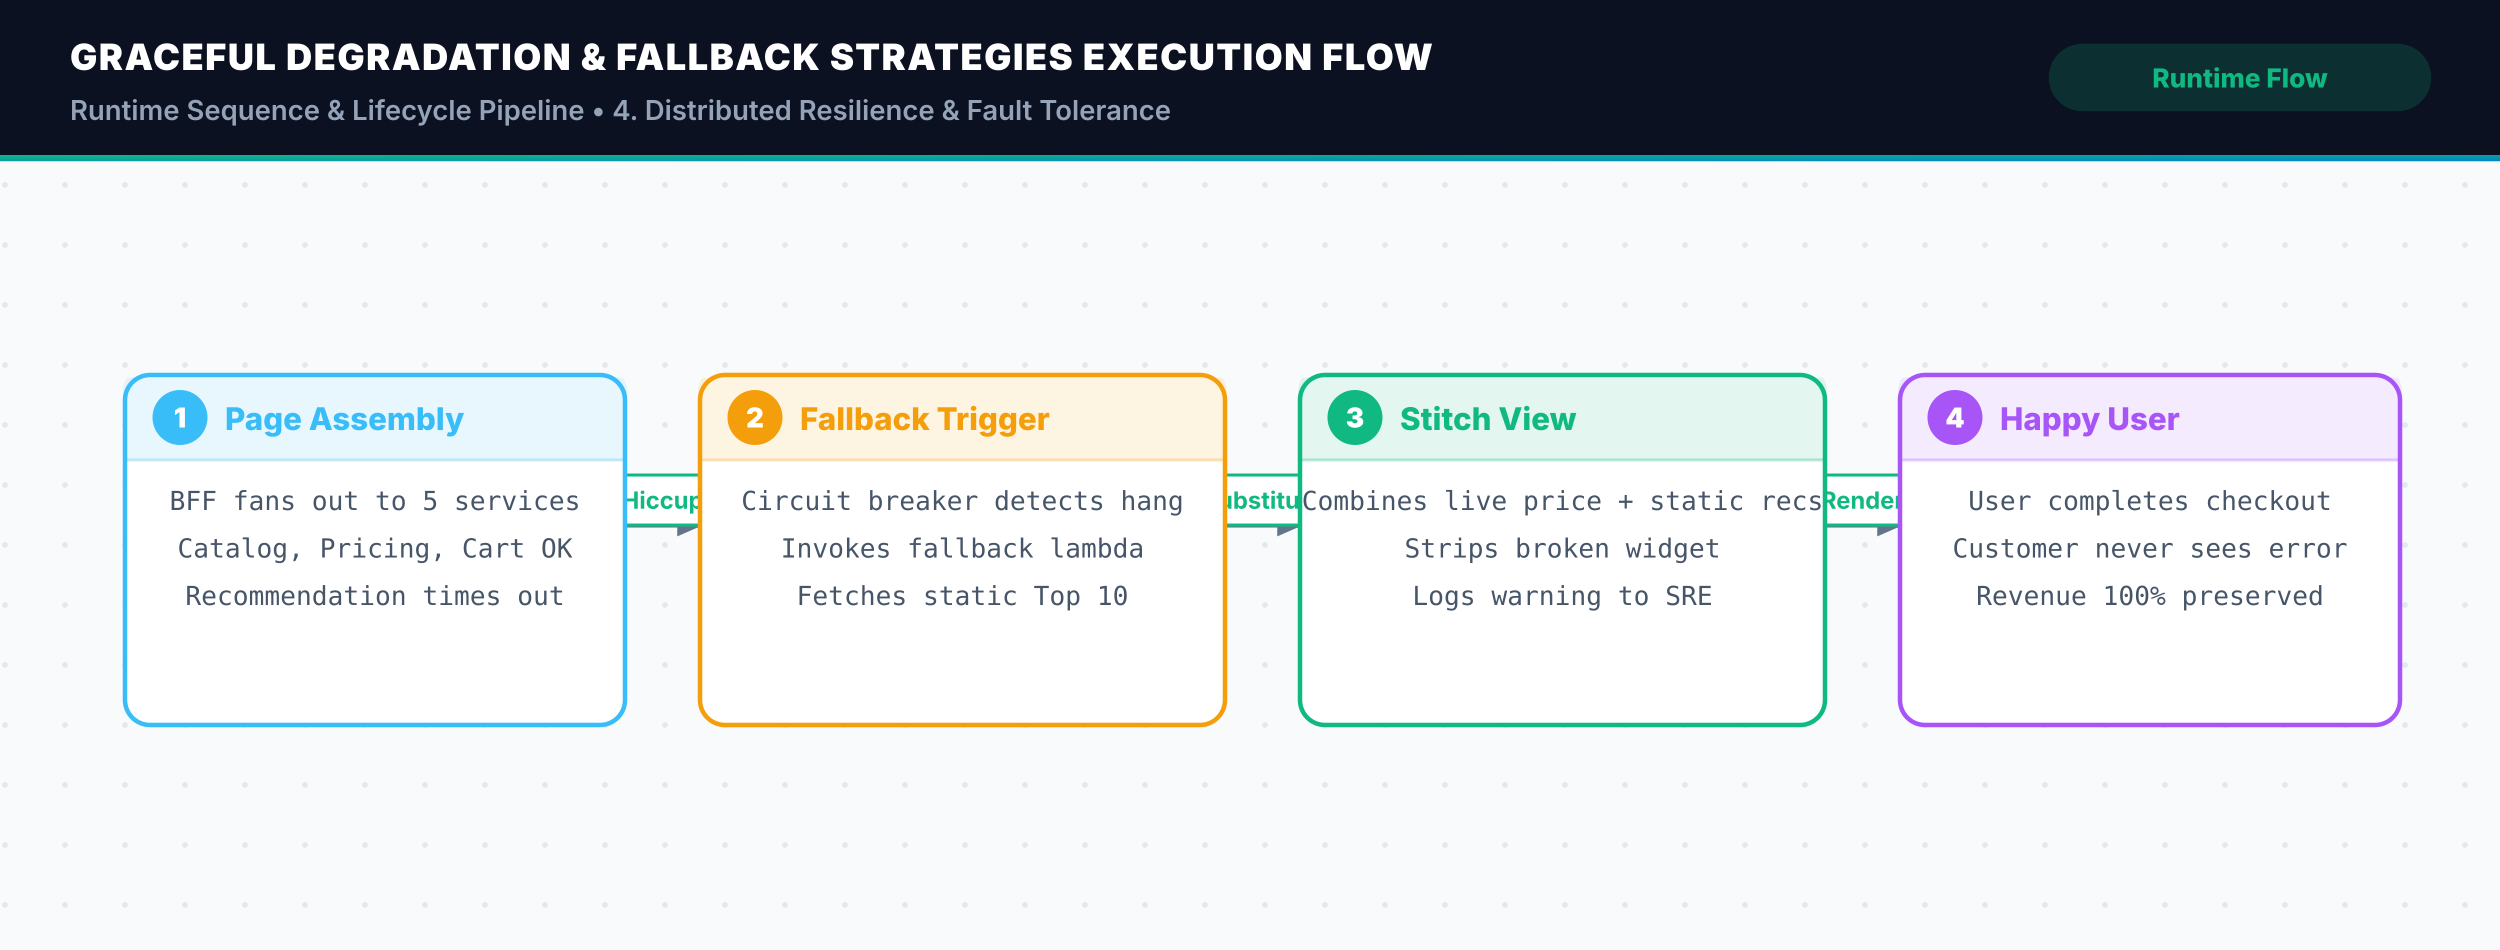
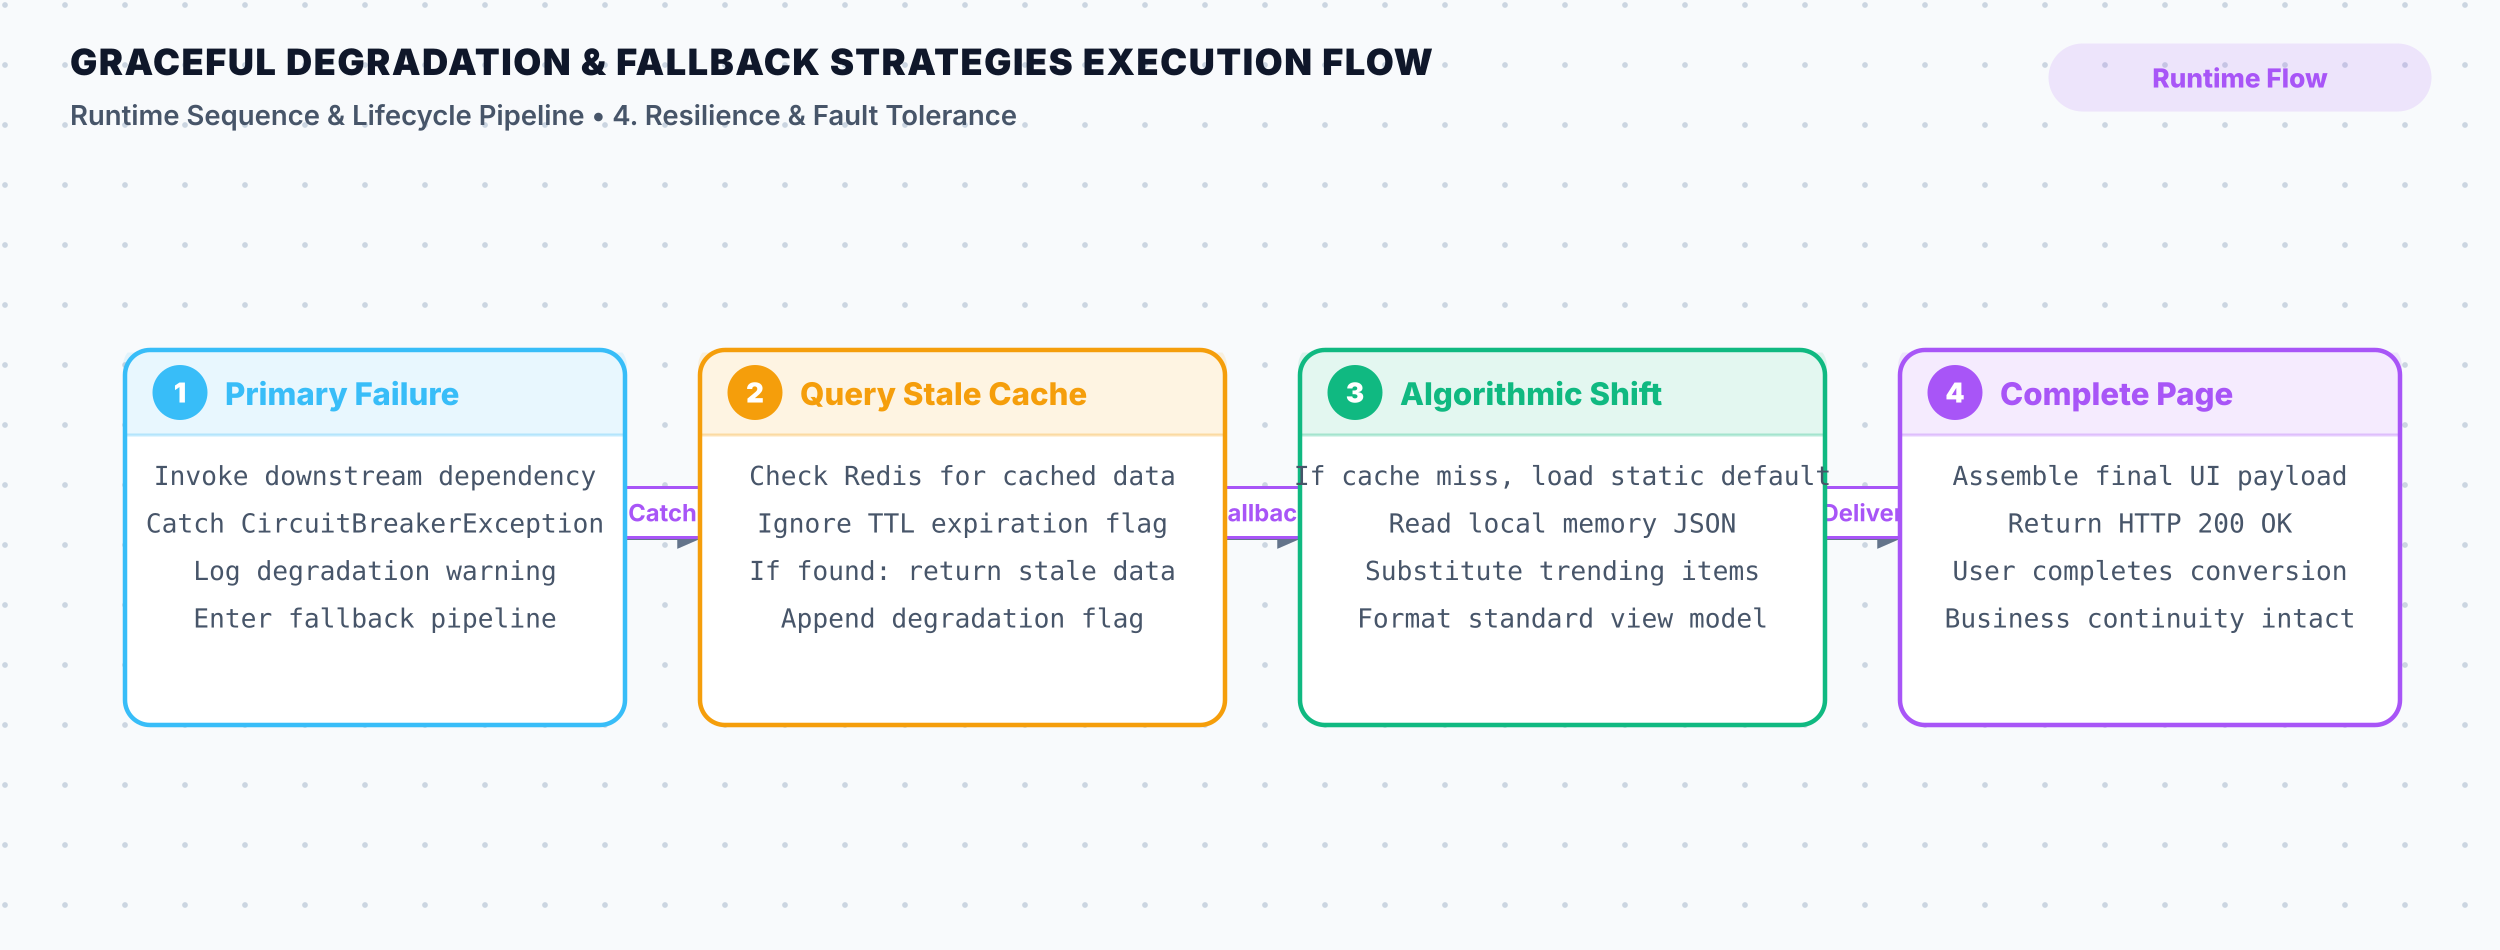
<svg xmlns="http://www.w3.org/2000/svg" viewBox="0 0 1000 380" width="1000" height="380">
  <defs>
    <style>
      .bg { fill: #f8fafc; }
-       .grid-dot { fill: #e2e8f0; }
-       .header-bg { fill: #0b1120; }
-       .header-title { fill: #ffffff; }
-       .header-sub { fill: #94a3b8; }
+       .grid-dot { fill: #cbd5e1; }
+       .header-title { fill: #0f172a; }
+       .header-sub { fill: #475569; }
      .card-bg { fill: #ffffff; }
      .text-muted { fill: #475569; }
      .arrow-line { stroke: #64748b; stroke-width: 2; fill: none; stroke-linecap: round; stroke-linejoin: round; }
      .arrow-dash { stroke: #94a3b8; stroke-width: 2; stroke-dasharray: 5,4; fill: none; stroke-linecap: round; }
      .arrow-head { fill: #64748b; }
      .pill-bg { fill: #ffffff; }
      .tier-bg { fill: rgba(241, 245, 249, 0.45); }

      @media (prefers-color-scheme: dark) {
        .bg { fill: #070b14; }
        .grid-dot { fill: #1e293b; }
-         .header-bg { fill: #030712; }
+         .header-title { fill: #f8fafc; }
+         .header-sub { fill: #94a3b8; }
        .card-bg { fill: #0f172a; }
        .text-muted { fill: #94a3b8; }
        .arrow-line { stroke: #94a3b8; }
        .arrow-dash { stroke: #64748b; }
        .arrow-head { fill: #94a3b8; }
        .pill-bg { fill: #0f172a; }
        .tier-bg { fill: rgba(15, 23, 42, 0.35); }
      }
    </style>
    <pattern id="grid" width="24" height="24" patternUnits="userSpaceOnUse">
      <circle cx="2" cy="2" r="1.15" class="grid-dot" />
    </pattern>
    <linearGradient id="headerGrad" x1="0%" y1="0%" x2="100%" y2="100%">
-       <stop offset="0%" stop-color="#10b981" />
+       <stop offset="0%" stop-color="#a855f7" />
      <stop offset="100%" stop-color="#0284c7" />
    </linearGradient>
    <marker id="arrow" viewBox="0 0 10 10" refX="7" refY="5" markerWidth="6.5" markerHeight="6.5" orient="auto-start-reverse">
      <path d="M 0 1.5 L 8 5 L 0 8.5 z" class="arrow-head" />
    </marker>
  </defs>
  <rect width="1000" height="380" class="bg" />
  <rect width="1000" height="380" fill="url(#grid)" />
-   <rect x="0" y="0" width="1000" height="64" class="header-bg" />
-   <rect x="0" y="62" width="1000" height="2.5" fill="url(#headerGrad)" />
-   <text x="28" y="28" font-family="-apple-system, BlinkMacSystemFont, sans-serif" font-size="14.5" font-weight="900" class="header-title" letter-spacing="0.04em">GRACEFUL DEGRADATION &amp; FALLBACK STRATEGIES EXECUTION FLOW</text>
-   <text x="28" y="48" font-family="-apple-system, BlinkMacSystemFont, sans-serif" font-size="11" font-weight="600" class="header-sub">Runtime Sequence &amp; Lifecycle Pipeline • 4. Distributed Resilience &amp; Fault Tolerance</text>
-   <rect x="820" y="18" width="152" height="26" rx="13" fill="#10b981" opacity="0.18" stroke="#10b981" stroke-width="1" />
-   <text x="896" y="35" text-anchor="middle" font-family="-apple-system, BlinkMacSystemFont, sans-serif" font-size="10.5" font-weight="800" fill="#10b981">Runtime Flow</text>
+   <text x="28" y="30" font-family="-apple-system, BlinkMacSystemFont, sans-serif" font-size="14.5" font-weight="900" class="header-title" letter-spacing="0.04em">GRACEFUL DEGRADATION &amp; FALLBACK STRATEGIES EXECUTION FLOW</text>
+   <text x="28" y="50" font-family="-apple-system, BlinkMacSystemFont, sans-serif" font-size="11" font-weight="600" class="header-sub">Runtime Sequence &amp; Lifecycle Pipeline • 4. Resilience &amp; Fault Tolerance</text>
+   <rect x="820" y="18" width="152" height="26" rx="13" fill="#a855f7" opacity="0.14" stroke="#a855f7" stroke-width="1.2" />
+   <text x="896" y="35" text-anchor="middle" font-family="-apple-system, BlinkMacSystemFont, sans-serif" font-size="10.5" font-weight="800" fill="#a855f7">Runtime Flow</text>
  <g id="conn-0">
-     <path d="M 250 210 L 280 210" class="arrow-line" stroke="#10b981" marker-end="url(#arrow)" />
-     <rect x="237" y="190" width="56" height="20" rx="6" class="pill-bg" stroke="#10b981" stroke-width="1.2" />
-     <text x="265" y="203.5" text-anchor="middle" font-family="-apple-system, BlinkMacSystemFont, sans-serif" font-size="9.5" font-weight="750" fill="#10b981">Hiccup</text>
+     <path d="M 250 215 L 280 215" class="arrow-line" stroke="#a855f7" marker-end="url(#arrow)" />
+     <rect x="235" y="195" width="60" height="20" rx="6" class="pill-bg" stroke="#a855f7" stroke-width="1.2" />
+     <text x="265" y="208.5" text-anchor="middle" font-family="-apple-system, BlinkMacSystemFont, sans-serif" font-size="9.5" font-weight="750" fill="#a855f7">Catch</text>
  </g>
  <g id="conn-1">
-     <path d="M 490 210 L 520 210" class="arrow-line" stroke="#10b981" marker-end="url(#arrow)" />
-     <rect x="477" y="190" width="56" height="20" rx="6" class="pill-bg" stroke="#10b981" stroke-width="1.2" />
-     <text x="505" y="203.5" text-anchor="middle" font-family="-apple-system, BlinkMacSystemFont, sans-serif" font-size="9.5" font-weight="750" fill="#10b981">Substitute</text>
+     <path d="M 490 215 L 520 215" class="arrow-line" stroke="#a855f7" marker-end="url(#arrow)" />
+     <rect x="468.8" y="195" width="72.4" height="20" rx="6" class="pill-bg" stroke="#a855f7" stroke-width="1.2" />
+     <text x="505" y="208.5" text-anchor="middle" font-family="-apple-system, BlinkMacSystemFont, sans-serif" font-size="9.5" font-weight="750" fill="#a855f7">Fallback</text>
  </g>
  <g id="conn-2">
-     <path d="M 730 210 L 760 210" class="arrow-line" stroke="#10b981" marker-end="url(#arrow)" />
-     <rect x="717" y="190" width="56" height="20" rx="6" class="pill-bg" stroke="#10b981" stroke-width="1.2" />
-     <text x="745" y="203.5" text-anchor="middle" font-family="-apple-system, BlinkMacSystemFont, sans-serif" font-size="9.5" font-weight="750" fill="#10b981">Render</text>
+     <path d="M 730 215 L 760 215" class="arrow-line" stroke="#a855f7" marker-end="url(#arrow)" />
+     <rect x="712.2" y="195" width="65.6" height="20" rx="6" class="pill-bg" stroke="#a855f7" stroke-width="1.2" />
+     <text x="745" y="208.5" text-anchor="middle" font-family="-apple-system, BlinkMacSystemFont, sans-serif" font-size="9.5" font-weight="750" fill="#a855f7">Deliver</text>
  </g>
  <g id="node-0" class="node-card">
-     <rect x="50" y="150" width="200" height="140" rx="10" class="card-bg" stroke="#38bdf8" stroke-width="1.8" />
-     <path d="M 51 151 L 249 151 A 9 9 0 0 1 250 160 L 250 184 L 50 184 L 50 160 A 9 9 0 0 1 51 151 Z" fill="#38bdf8" opacity="0.12" />
-     <line x1="50" y1="184" x2="250" y2="184" stroke="#38bdf8" stroke-width="1.2" opacity="0.3" />
-     <circle cx="72" cy="167" r="11" fill="#38bdf8" />
-     <text x="72" y="171" text-anchor="middle" font-family="-apple-system, BlinkMacSystemFont, sans-serif" font-size="11" font-weight="900" fill="#ffffff">1</text>
-     <text x="90" y="172" font-family="-apple-system, BlinkMacSystemFont, sans-serif" font-size="12.5" font-weight="800" fill="#38bdf8">Page Assembly</text>
-     <text x="150" y="204" text-anchor="middle" font-family="ui-monospace, SFMono-Regular, Menlo, Monaco, Consolas, monospace" font-size="10.5" class="text-muted">BFF fans out to 5 services</text>
-     <text x="150" y="223" text-anchor="middle" font-family="ui-monospace, SFMono-Regular, Menlo, Monaco, Consolas, monospace" font-size="10.5" class="text-muted">Catalog, Pricing, Cart OK</text>
-     <text x="150" y="242" text-anchor="middle" font-family="ui-monospace, SFMono-Regular, Menlo, Monaco, Consolas, monospace" font-size="10.5" class="text-muted">Recommendation times out</text>
+     <rect x="50" y="140" width="200" height="150" rx="10" class="card-bg" stroke="#38bdf8" stroke-width="1.8" />
+     <path d="M 51 141 L 249 141 A 9 9 0 0 1 250 150 L 250 174 L 50 174 L 50 150 A 9 9 0 0 1 51 141 Z" fill="#38bdf8" opacity="0.12" />
+     <line x1="50" y1="174" x2="250" y2="174" stroke="#38bdf8" stroke-width="1.2" opacity="0.3" />
+     <circle cx="72" cy="157" r="11" fill="#38bdf8" />
+     <text x="72" y="161" text-anchor="middle" font-family="-apple-system, BlinkMacSystemFont, sans-serif" font-size="11" font-weight="900" fill="#ffffff">1</text>
+     <text x="90" y="162" font-family="-apple-system, BlinkMacSystemFont, sans-serif" font-size="12.5" font-weight="800" fill="#38bdf8">Primary Failure</text>
+     <text x="150" y="194" text-anchor="middle" font-family="ui-monospace, SFMono-Regular, Menlo, Monaco, Consolas, monospace" font-size="10.5" class="text-muted">Invoke downstream dependency</text>
+     <text x="150" y="213" text-anchor="middle" font-family="ui-monospace, SFMono-Regular, Menlo, Monaco, Consolas, monospace" font-size="10.5" class="text-muted">Catch CircuitBreakerException</text>
+     <text x="150" y="232" text-anchor="middle" font-family="ui-monospace, SFMono-Regular, Menlo, Monaco, Consolas, monospace" font-size="10.5" class="text-muted">Log degradation warning</text>
+     <text x="150" y="251" text-anchor="middle" font-family="ui-monospace, SFMono-Regular, Menlo, Monaco, Consolas, monospace" font-size="10.5" class="text-muted">Enter fallback pipeline</text>
  </g>
  <g id="node-1" class="node-card">
-     <rect x="280" y="150" width="210" height="140" rx="10" class="card-bg" stroke="#f59e0b" stroke-width="1.8" />
-     <path d="M 281 151 L 489 151 A 9 9 0 0 1 490 160 L 490 184 L 280 184 L 280 160 A 9 9 0 0 1 281 151 Z" fill="#f59e0b" opacity="0.12" />
-     <line x1="280" y1="184" x2="490" y2="184" stroke="#f59e0b" stroke-width="1.2" opacity="0.3" />
-     <circle cx="302" cy="167" r="11" fill="#f59e0b" />
-     <text x="302" y="171" text-anchor="middle" font-family="-apple-system, BlinkMacSystemFont, sans-serif" font-size="11" font-weight="900" fill="#ffffff">2</text>
-     <text x="320" y="172" font-family="-apple-system, BlinkMacSystemFont, sans-serif" font-size="12.5" font-weight="800" fill="#f59e0b">Fallback Trigger</text>
-     <text x="385" y="204" text-anchor="middle" font-family="ui-monospace, SFMono-Regular, Menlo, Monaco, Consolas, monospace" font-size="10.5" class="text-muted">Circuit breaker detects hang</text>
-     <text x="385" y="223" text-anchor="middle" font-family="ui-monospace, SFMono-Regular, Menlo, Monaco, Consolas, monospace" font-size="10.5" class="text-muted">Invokes fallback lambda</text>
-     <text x="385" y="242" text-anchor="middle" font-family="ui-monospace, SFMono-Regular, Menlo, Monaco, Consolas, monospace" font-size="10.5" class="text-muted">Fetches static Top 10</text>
+     <rect x="280" y="140" width="210" height="150" rx="10" class="card-bg" stroke="#f59e0b" stroke-width="1.8" />
+     <path d="M 281 141 L 489 141 A 9 9 0 0 1 490 150 L 490 174 L 280 174 L 280 150 A 9 9 0 0 1 281 141 Z" fill="#f59e0b" opacity="0.12" />
+     <line x1="280" y1="174" x2="490" y2="174" stroke="#f59e0b" stroke-width="1.2" opacity="0.3" />
+     <circle cx="302" cy="157" r="11" fill="#f59e0b" />
+     <text x="302" y="161" text-anchor="middle" font-family="-apple-system, BlinkMacSystemFont, sans-serif" font-size="11" font-weight="900" fill="#ffffff">2</text>
+     <text x="320" y="162" font-family="-apple-system, BlinkMacSystemFont, sans-serif" font-size="12.5" font-weight="800" fill="#f59e0b">Query Stale Cache</text>
+     <text x="385" y="194" text-anchor="middle" font-family="ui-monospace, SFMono-Regular, Menlo, Monaco, Consolas, monospace" font-size="10.5" class="text-muted">Check Redis for cached data</text>
+     <text x="385" y="213" text-anchor="middle" font-family="ui-monospace, SFMono-Regular, Menlo, Monaco, Consolas, monospace" font-size="10.5" class="text-muted">Ignore TTL expiration flag</text>
+     <text x="385" y="232" text-anchor="middle" font-family="ui-monospace, SFMono-Regular, Menlo, Monaco, Consolas, monospace" font-size="10.5" class="text-muted">If found: return stale data</text>
+     <text x="385" y="251" text-anchor="middle" font-family="ui-monospace, SFMono-Regular, Menlo, Monaco, Consolas, monospace" font-size="10.5" class="text-muted">Append degradation flag</text>
  </g>
  <g id="node-2" class="node-card">
-     <rect x="520" y="150" width="210" height="140" rx="10" class="card-bg" stroke="#10b981" stroke-width="1.8" />
-     <path d="M 521 151 L 729 151 A 9 9 0 0 1 730 160 L 730 184 L 520 184 L 520 160 A 9 9 0 0 1 521 151 Z" fill="#10b981" opacity="0.12" />
-     <line x1="520" y1="184" x2="730" y2="184" stroke="#10b981" stroke-width="1.2" opacity="0.3" />
-     <circle cx="542" cy="167" r="11" fill="#10b981" />
-     <text x="542" y="171" text-anchor="middle" font-family="-apple-system, BlinkMacSystemFont, sans-serif" font-size="11" font-weight="900" fill="#ffffff">3</text>
-     <text x="560" y="172" font-family="-apple-system, BlinkMacSystemFont, sans-serif" font-size="12.5" font-weight="800" fill="#10b981">Stitch View</text>
-     <text x="625" y="204" text-anchor="middle" font-family="ui-monospace, SFMono-Regular, Menlo, Monaco, Consolas, monospace" font-size="10.5" class="text-muted">Combines live price + static recs</text>
-     <text x="625" y="223" text-anchor="middle" font-family="ui-monospace, SFMono-Regular, Menlo, Monaco, Consolas, monospace" font-size="10.5" class="text-muted">Strips broken widget</text>
-     <text x="625" y="242" text-anchor="middle" font-family="ui-monospace, SFMono-Regular, Menlo, Monaco, Consolas, monospace" font-size="10.5" class="text-muted">Logs warning to SRE</text>
+     <rect x="520" y="140" width="210" height="150" rx="10" class="card-bg" stroke="#10b981" stroke-width="1.8" />
+     <path d="M 521 141 L 729 141 A 9 9 0 0 1 730 150 L 730 174 L 520 174 L 520 150 A 9 9 0 0 1 521 141 Z" fill="#10b981" opacity="0.12" />
+     <line x1="520" y1="174" x2="730" y2="174" stroke="#10b981" stroke-width="1.2" opacity="0.3" />
+     <circle cx="542" cy="157" r="11" fill="#10b981" />
+     <text x="542" y="161" text-anchor="middle" font-family="-apple-system, BlinkMacSystemFont, sans-serif" font-size="11" font-weight="900" fill="#ffffff">3</text>
+     <text x="560" y="162" font-family="-apple-system, BlinkMacSystemFont, sans-serif" font-size="12.5" font-weight="800" fill="#10b981">Algorithmic Shift</text>
+     <text x="625" y="194" text-anchor="middle" font-family="ui-monospace, SFMono-Regular, Menlo, Monaco, Consolas, monospace" font-size="10.5" class="text-muted">If cache miss, load static default</text>
+     <text x="625" y="213" text-anchor="middle" font-family="ui-monospace, SFMono-Regular, Menlo, Monaco, Consolas, monospace" font-size="10.5" class="text-muted">Read local memory JSON</text>
+     <text x="625" y="232" text-anchor="middle" font-family="ui-monospace, SFMono-Regular, Menlo, Monaco, Consolas, monospace" font-size="10.5" class="text-muted">Substitute trending items</text>
+     <text x="625" y="251" text-anchor="middle" font-family="ui-monospace, SFMono-Regular, Menlo, Monaco, Consolas, monospace" font-size="10.5" class="text-muted">Format standard view model</text>
  </g>
  <g id="node-3" class="node-card">
-     <rect x="760" y="150" width="200" height="140" rx="10" class="card-bg" stroke="#a855f7" stroke-width="1.8" />
-     <path d="M 761 151 L 959 151 A 9 9 0 0 1 960 160 L 960 184 L 760 184 L 760 160 A 9 9 0 0 1 761 151 Z" fill="#a855f7" opacity="0.12" />
-     <line x1="760" y1="184" x2="960" y2="184" stroke="#a855f7" stroke-width="1.2" opacity="0.3" />
-     <circle cx="782" cy="167" r="11" fill="#a855f7" />
-     <text x="782" y="171" text-anchor="middle" font-family="-apple-system, BlinkMacSystemFont, sans-serif" font-size="11" font-weight="900" fill="#ffffff">4</text>
-     <text x="800" y="172" font-family="-apple-system, BlinkMacSystemFont, sans-serif" font-size="12.5" font-weight="800" fill="#a855f7">Happy User</text>
-     <text x="860" y="204" text-anchor="middle" font-family="ui-monospace, SFMono-Regular, Menlo, Monaco, Consolas, monospace" font-size="10.5" class="text-muted">User completes checkout</text>
-     <text x="860" y="223" text-anchor="middle" font-family="ui-monospace, SFMono-Regular, Menlo, Monaco, Consolas, monospace" font-size="10.5" class="text-muted">Customer never sees error</text>
-     <text x="860" y="242" text-anchor="middle" font-family="ui-monospace, SFMono-Regular, Menlo, Monaco, Consolas, monospace" font-size="10.5" class="text-muted">Revenue 100% preserved</text>
+     <rect x="760" y="140" width="200" height="150" rx="10" class="card-bg" stroke="#a855f7" stroke-width="1.8" />
+     <path d="M 761 141 L 959 141 A 9 9 0 0 1 960 150 L 960 174 L 760 174 L 760 150 A 9 9 0 0 1 761 141 Z" fill="#a855f7" opacity="0.12" />
+     <line x1="760" y1="174" x2="960" y2="174" stroke="#a855f7" stroke-width="1.2" opacity="0.3" />
+     <circle cx="782" cy="157" r="11" fill="#a855f7" />
+     <text x="782" y="161" text-anchor="middle" font-family="-apple-system, BlinkMacSystemFont, sans-serif" font-size="11" font-weight="900" fill="#ffffff">4</text>
+     <text x="800" y="162" font-family="-apple-system, BlinkMacSystemFont, sans-serif" font-size="12.5" font-weight="800" fill="#a855f7">Complete Page</text>
+     <text x="860" y="194" text-anchor="middle" font-family="ui-monospace, SFMono-Regular, Menlo, Monaco, Consolas, monospace" font-size="10.5" class="text-muted">Assemble final UI payload</text>
+     <text x="860" y="213" text-anchor="middle" font-family="ui-monospace, SFMono-Regular, Menlo, Monaco, Consolas, monospace" font-size="10.5" class="text-muted">Return HTTP 200 OK</text>
+     <text x="860" y="232" text-anchor="middle" font-family="ui-monospace, SFMono-Regular, Menlo, Monaco, Consolas, monospace" font-size="10.5" class="text-muted">User completes conversion</text>
+     <text x="860" y="251" text-anchor="middle" font-family="ui-monospace, SFMono-Regular, Menlo, Monaco, Consolas, monospace" font-size="10.5" class="text-muted">Business continuity intact</text>
  </g>
</svg>
